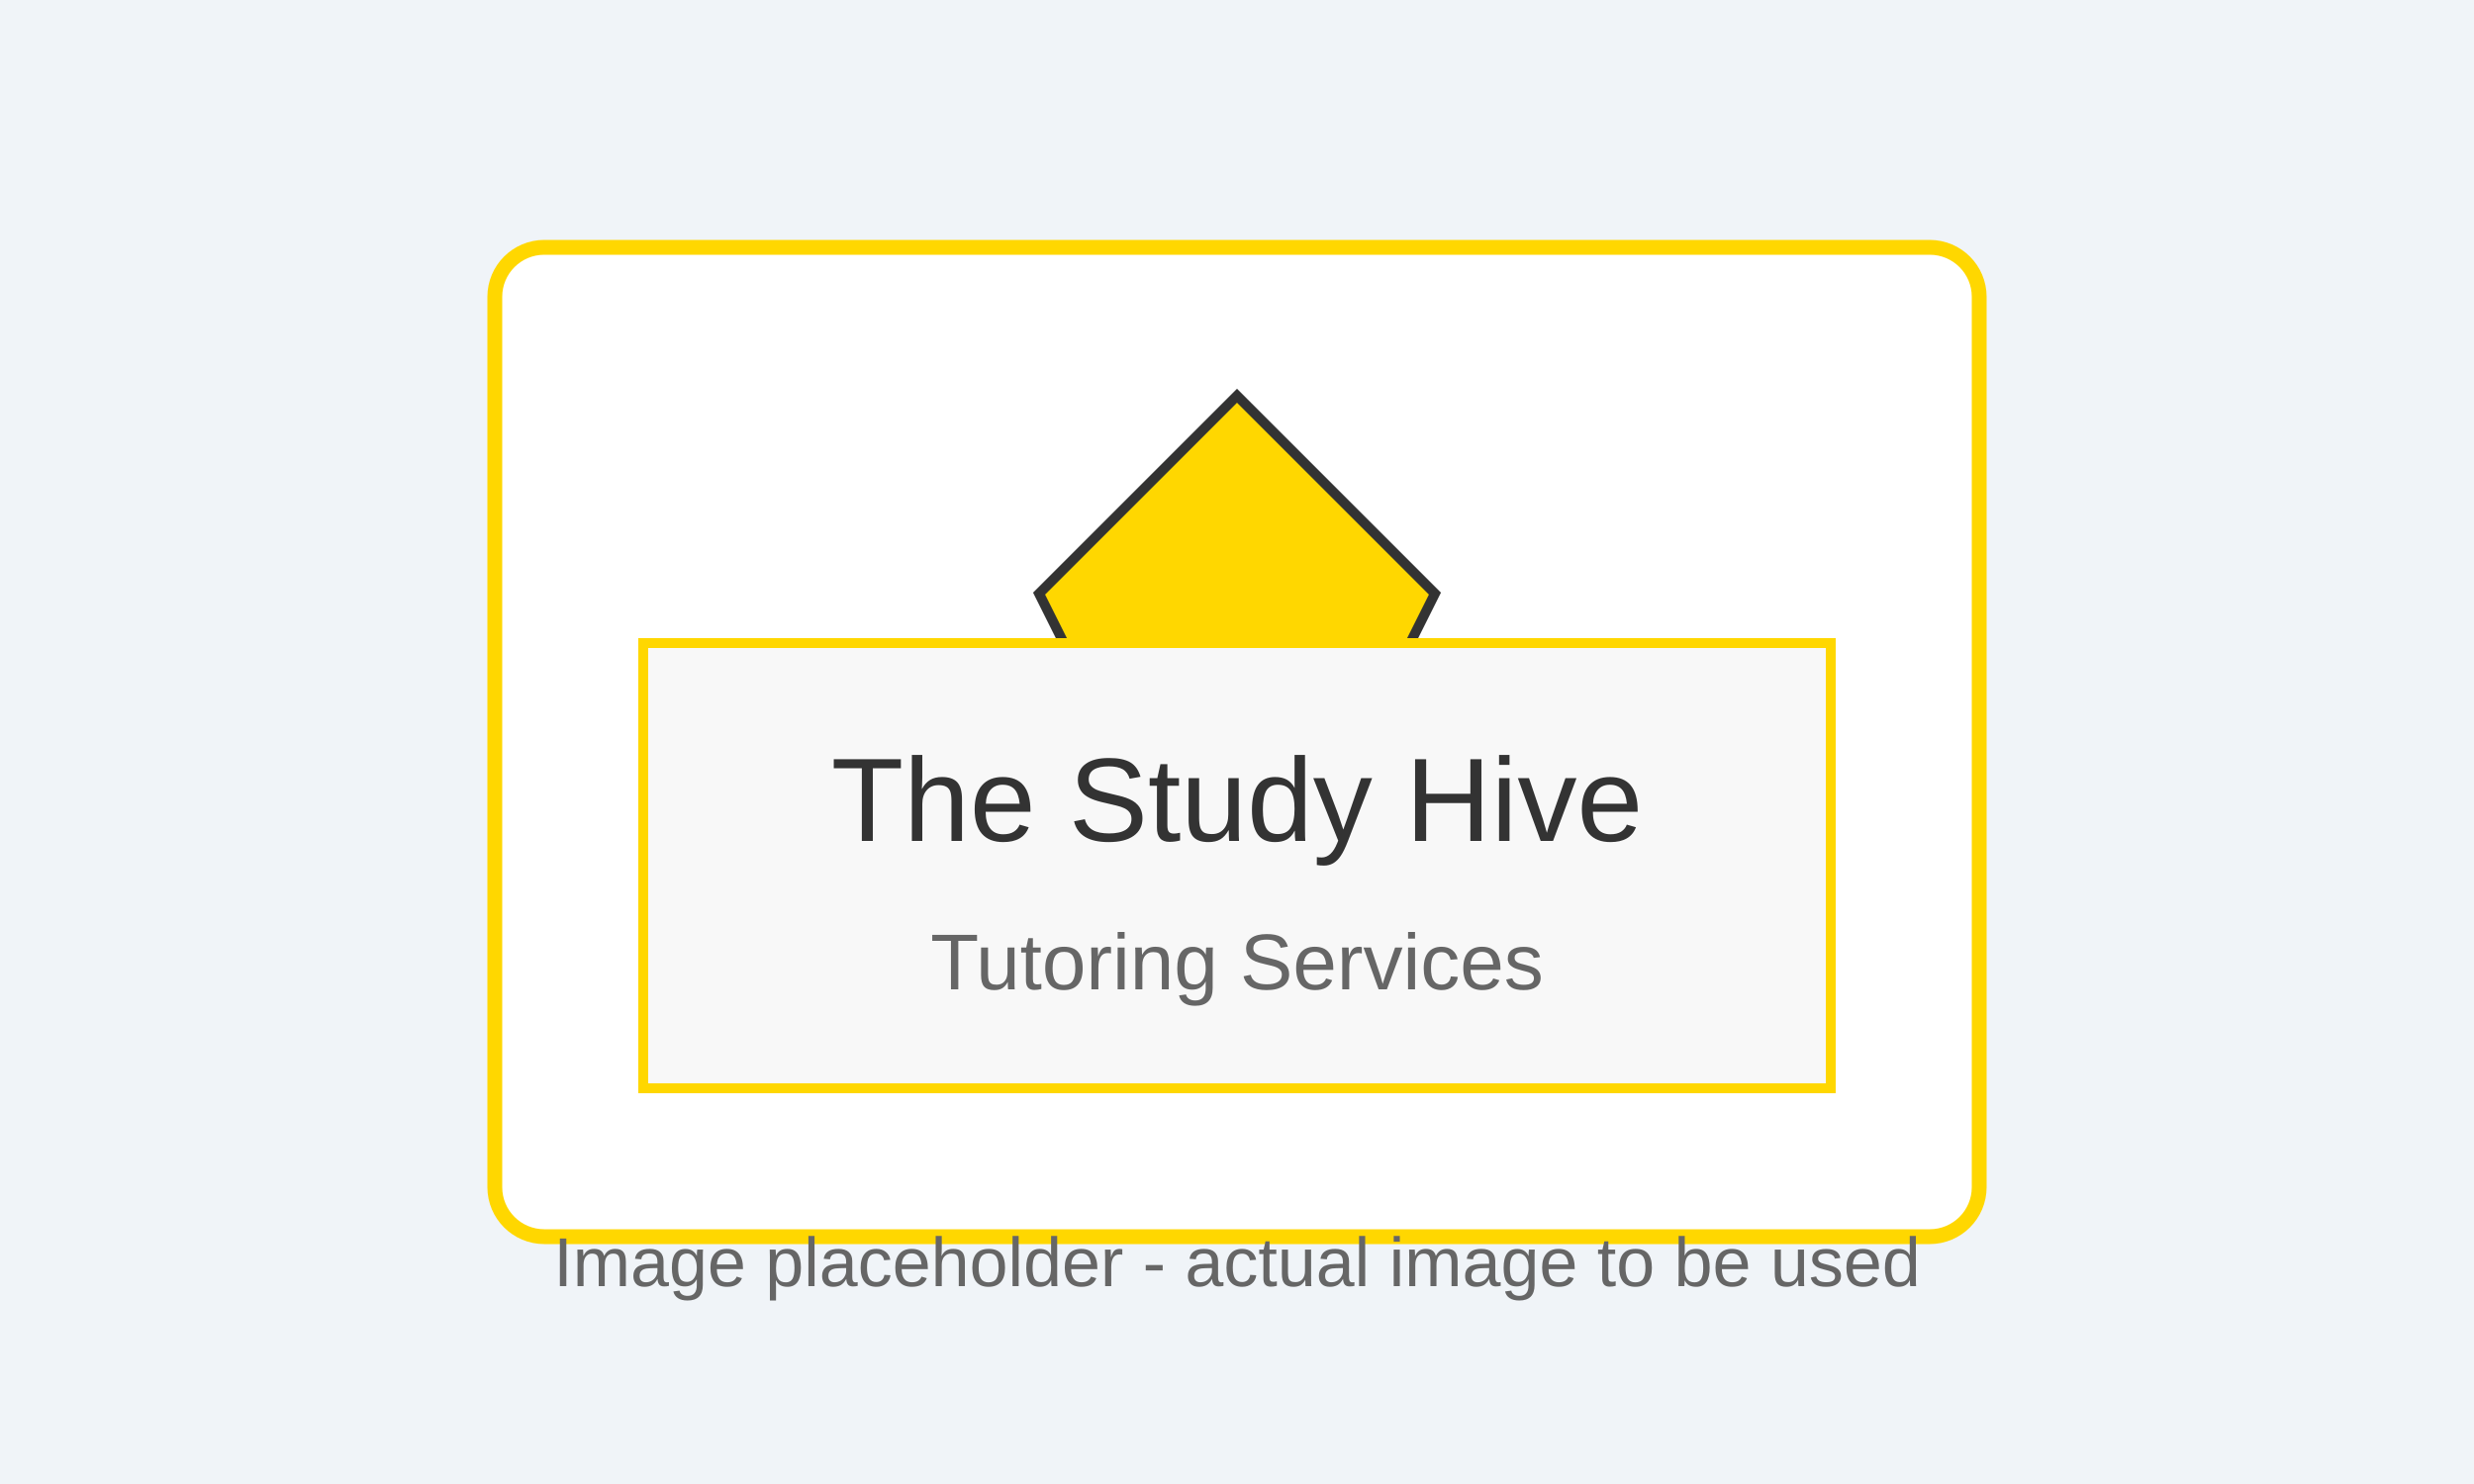
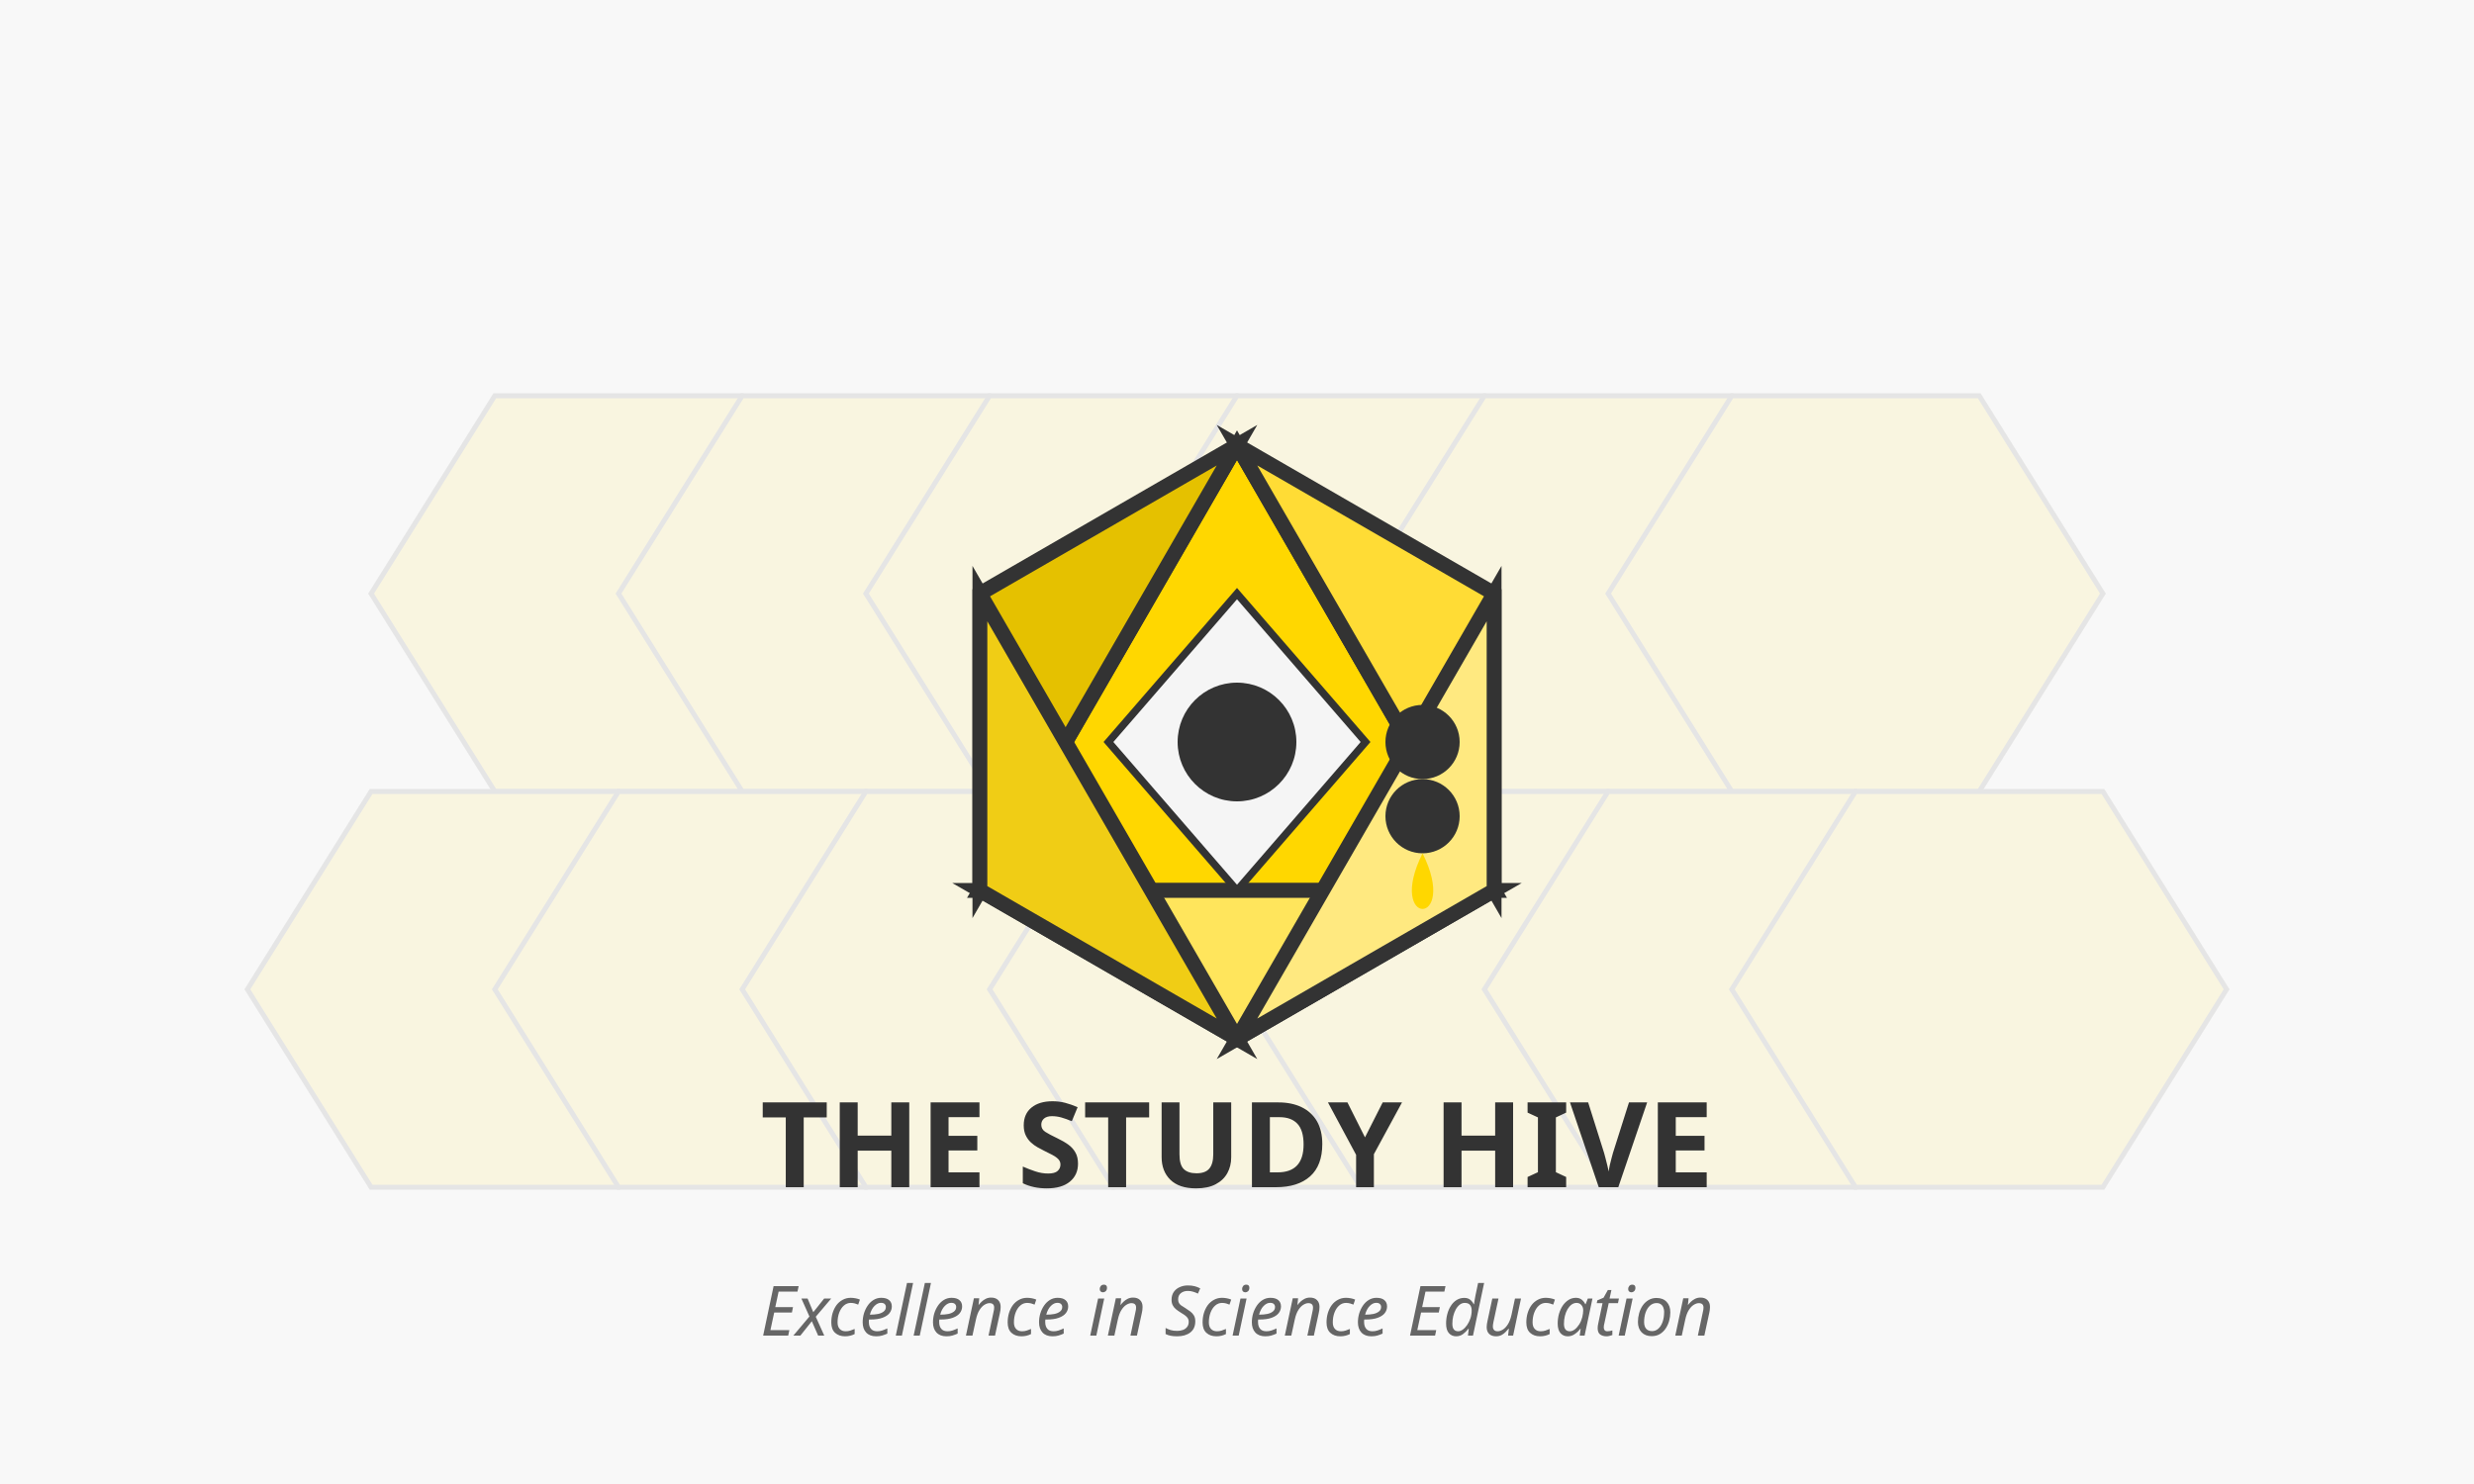
<svg xmlns="http://www.w3.org/2000/svg" width="500" height="300" viewBox="0 0 500 300">
-   <rect width="500" height="300" fill="#f0f4f8" />
-   <rect x="100" y="50" width="300" height="200" rx="10" fill="#ffffff" stroke="#FFD700" stroke-width="3" />
-   <polygon points="250,80 290,120 270,160 230,160 210,120" fill="#FFD700" stroke="#333333" stroke-width="2" />
-   <rect x="230" y="160" width="40" height="40" fill="#FFD700" stroke="#333333" stroke-width="2" />
-   <rect x="130" y="130" width="240" height="90" fill="#f8f8f8" stroke="#FFD700" stroke-width="2" />
-   <text x="250" y="170" font-family="Arial" font-size="24" text-anchor="middle" fill="#333333">The Study Hive</text>
-   <text x="250" y="200" font-family="Arial" font-size="16" text-anchor="middle" fill="#666666">Tutoring Services</text>
-   <text x="250" y="260" font-family="Arial" font-size="14" text-anchor="middle" fill="#666666">Image placeholder - actual image to be used</text>
+   <rect width="500" height="300" fill="#f8f8f8" />
+   <g opacity="0.1">
+     <path d="M150,80 L175,120 L150,160 L100,160 L75,120 L100,80 Z" fill="#FFD700" stroke="#333333" stroke-width="1" />
+     <path d="M200,80 L225,120 L200,160 L150,160 L125,120 L150,80 Z" fill="#FFD700" stroke="#333333" stroke-width="1" />
+     <path d="M250,80 L275,120 L250,160 L200,160 L175,120 L200,80 Z" fill="#FFD700" stroke="#333333" stroke-width="1" />
+     <path d="M300,80 L325,120 L300,160 L250,160 L225,120 L250,80 Z" fill="#FFD700" stroke="#333333" stroke-width="1" />
+     <path d="M350,80 L375,120 L350,160 L300,160 L275,120 L300,80 Z" fill="#FFD700" stroke="#333333" stroke-width="1" />
+     <path d="M400,80 L425,120 L400,160 L350,160 L325,120 L350,80 Z" fill="#FFD700" stroke="#333333" stroke-width="1" />
+     <path d="M125,160 L150,200 L125,240 L75,240 L50,200 L75,160 Z" fill="#FFD700" stroke="#333333" stroke-width="1" />
+     <path d="M175,160 L200,200 L175,240 L125,240 L100,200 L125,160 Z" fill="#FFD700" stroke="#333333" stroke-width="1" />
+     <path d="M225,160 L250,200 L225,240 L175,240 L150,200 L175,160 Z" fill="#FFD700" stroke="#333333" stroke-width="1" />
+     <path d="M275,160 L300,200 L275,240 L225,240 L200,200 L225,160 Z" fill="#FFD700" stroke="#333333" stroke-width="1" />
+     <path d="M325,160 L350,200 L325,240 L275,240 L250,200 L275,160 Z" fill="#FFD700" stroke="#333333" stroke-width="1" />
+     <path d="M375,160 L400,200 L375,240 L325,240 L300,200 L325,160 Z" fill="#FFD700" stroke="#333333" stroke-width="1" />
+     <path d="M425,160 L450,200 L425,240 L375,240 L350,200 L375,160 Z" fill="#FFD700" stroke="#333333" stroke-width="1" />
+   </g>
+   <g transform="translate(250,150) scale(1.5)">
+     <path d="M0,-40 L34.64,20 L-34.64,20 Z" fill="#FFD700" stroke="#333333" stroke-width="2" />
+     <path d="M0,-40 L34.64,-20 L34.64,20 Z" fill="#FFDC35" stroke="#333333" stroke-width="2" />
+     <path d="M-34.64,-20 L0,-40 L-34.64,20 Z" fill="#E5C100" stroke="#333333" stroke-width="2" />
+     <path d="M-34.64,20 L0,40 L34.64,20 Z" fill="#FFE55C" stroke="#333333" stroke-width="2" />
+     <path d="M-34.64,-20 L-34.64,20 L0,40 Z" fill="#F0CD15" stroke="#333333" stroke-width="2" />
+     <path d="M34.64,-20 L34.64,20 L0,40 Z" fill="#FFE980" stroke="#333333" stroke-width="2" />
+     <path d="M0,-20 L17.32,0 L0,20 L-17.32,0 Z" fill="#F5F5F5" stroke="#333333" stroke-width="1" />
+     <circle cx="0" cy="0" r="8" fill="#333333" />
+     <circle cx="25" cy="10" r="5" fill="#333333" />
+     <circle cx="25" cy="0" r="5" fill="#333333" />
+     <path d="M25,15 C30,25 20,25 25,15" fill="#FFD700" />
+   </g>
+   <text x="250" y="240" font-family="'Poppins', sans-serif" font-size="24" font-weight="bold" text-anchor="middle" fill="#333333">THE STUDY HIVE</text>
+   <text x="250" y="270" font-family="'Poppins', sans-serif" font-size="14" font-style="italic" text-anchor="middle" fill="#666666">Excellence in Science Education</text>
</svg>
